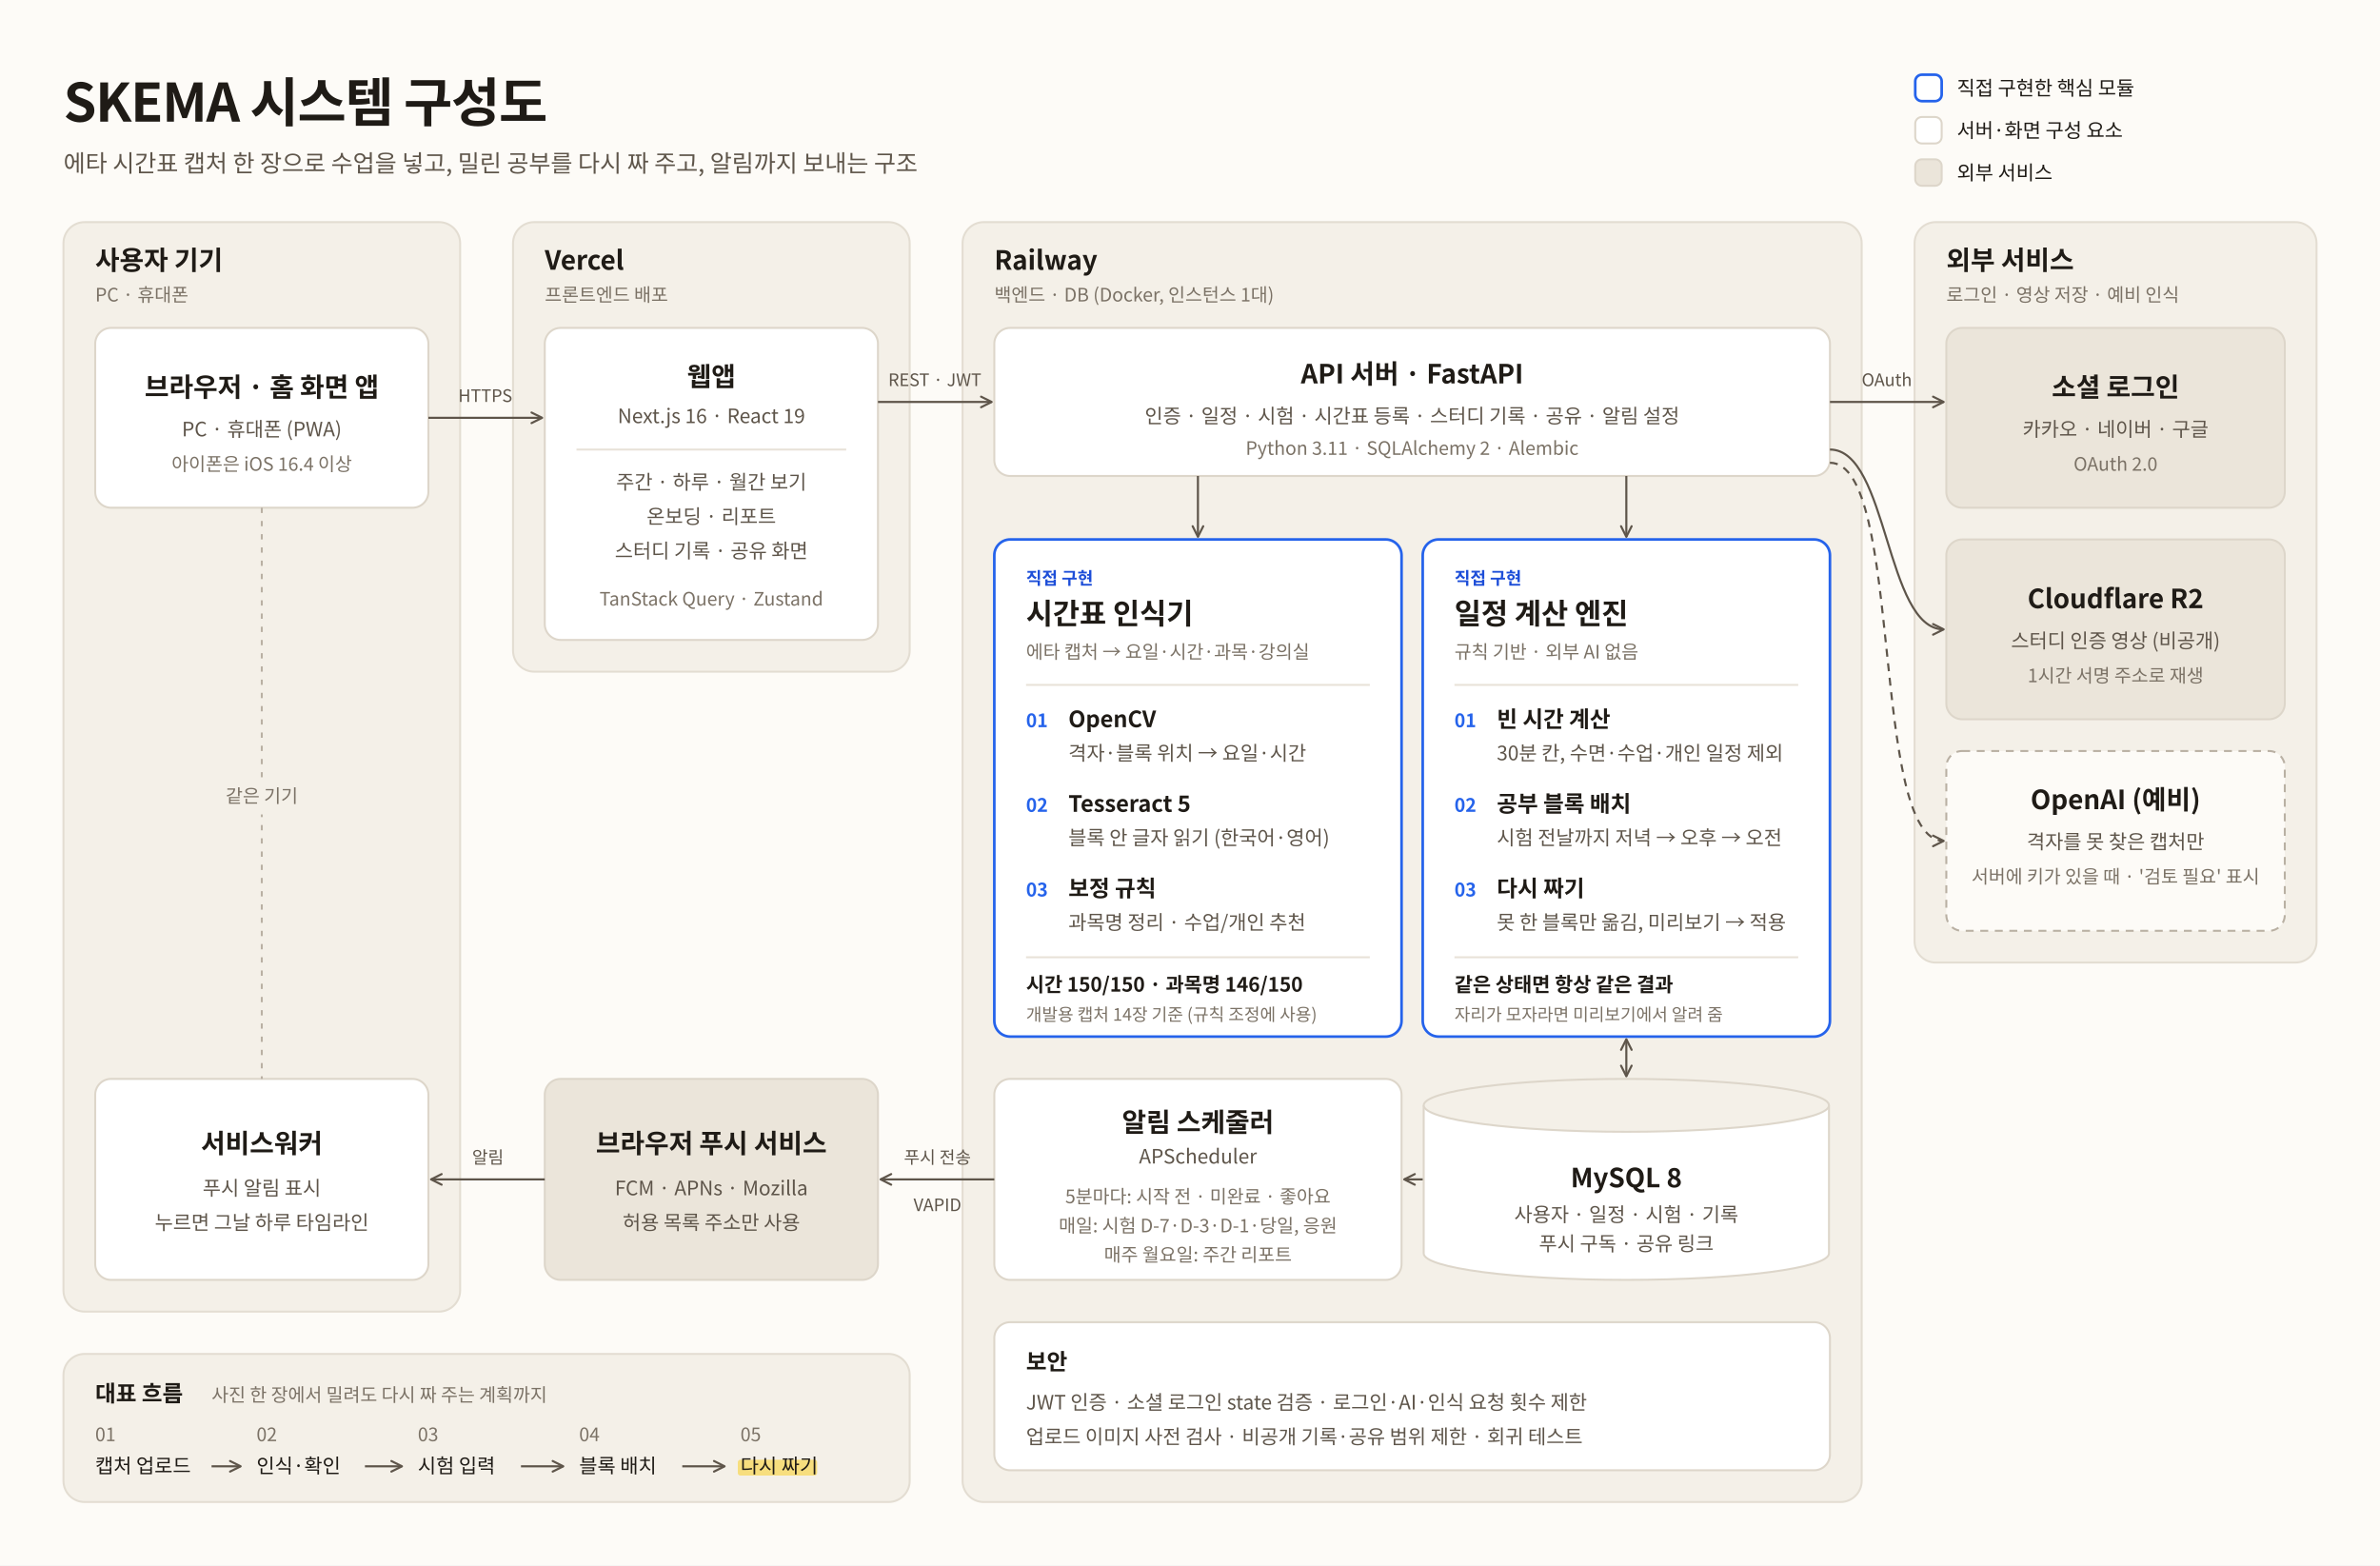
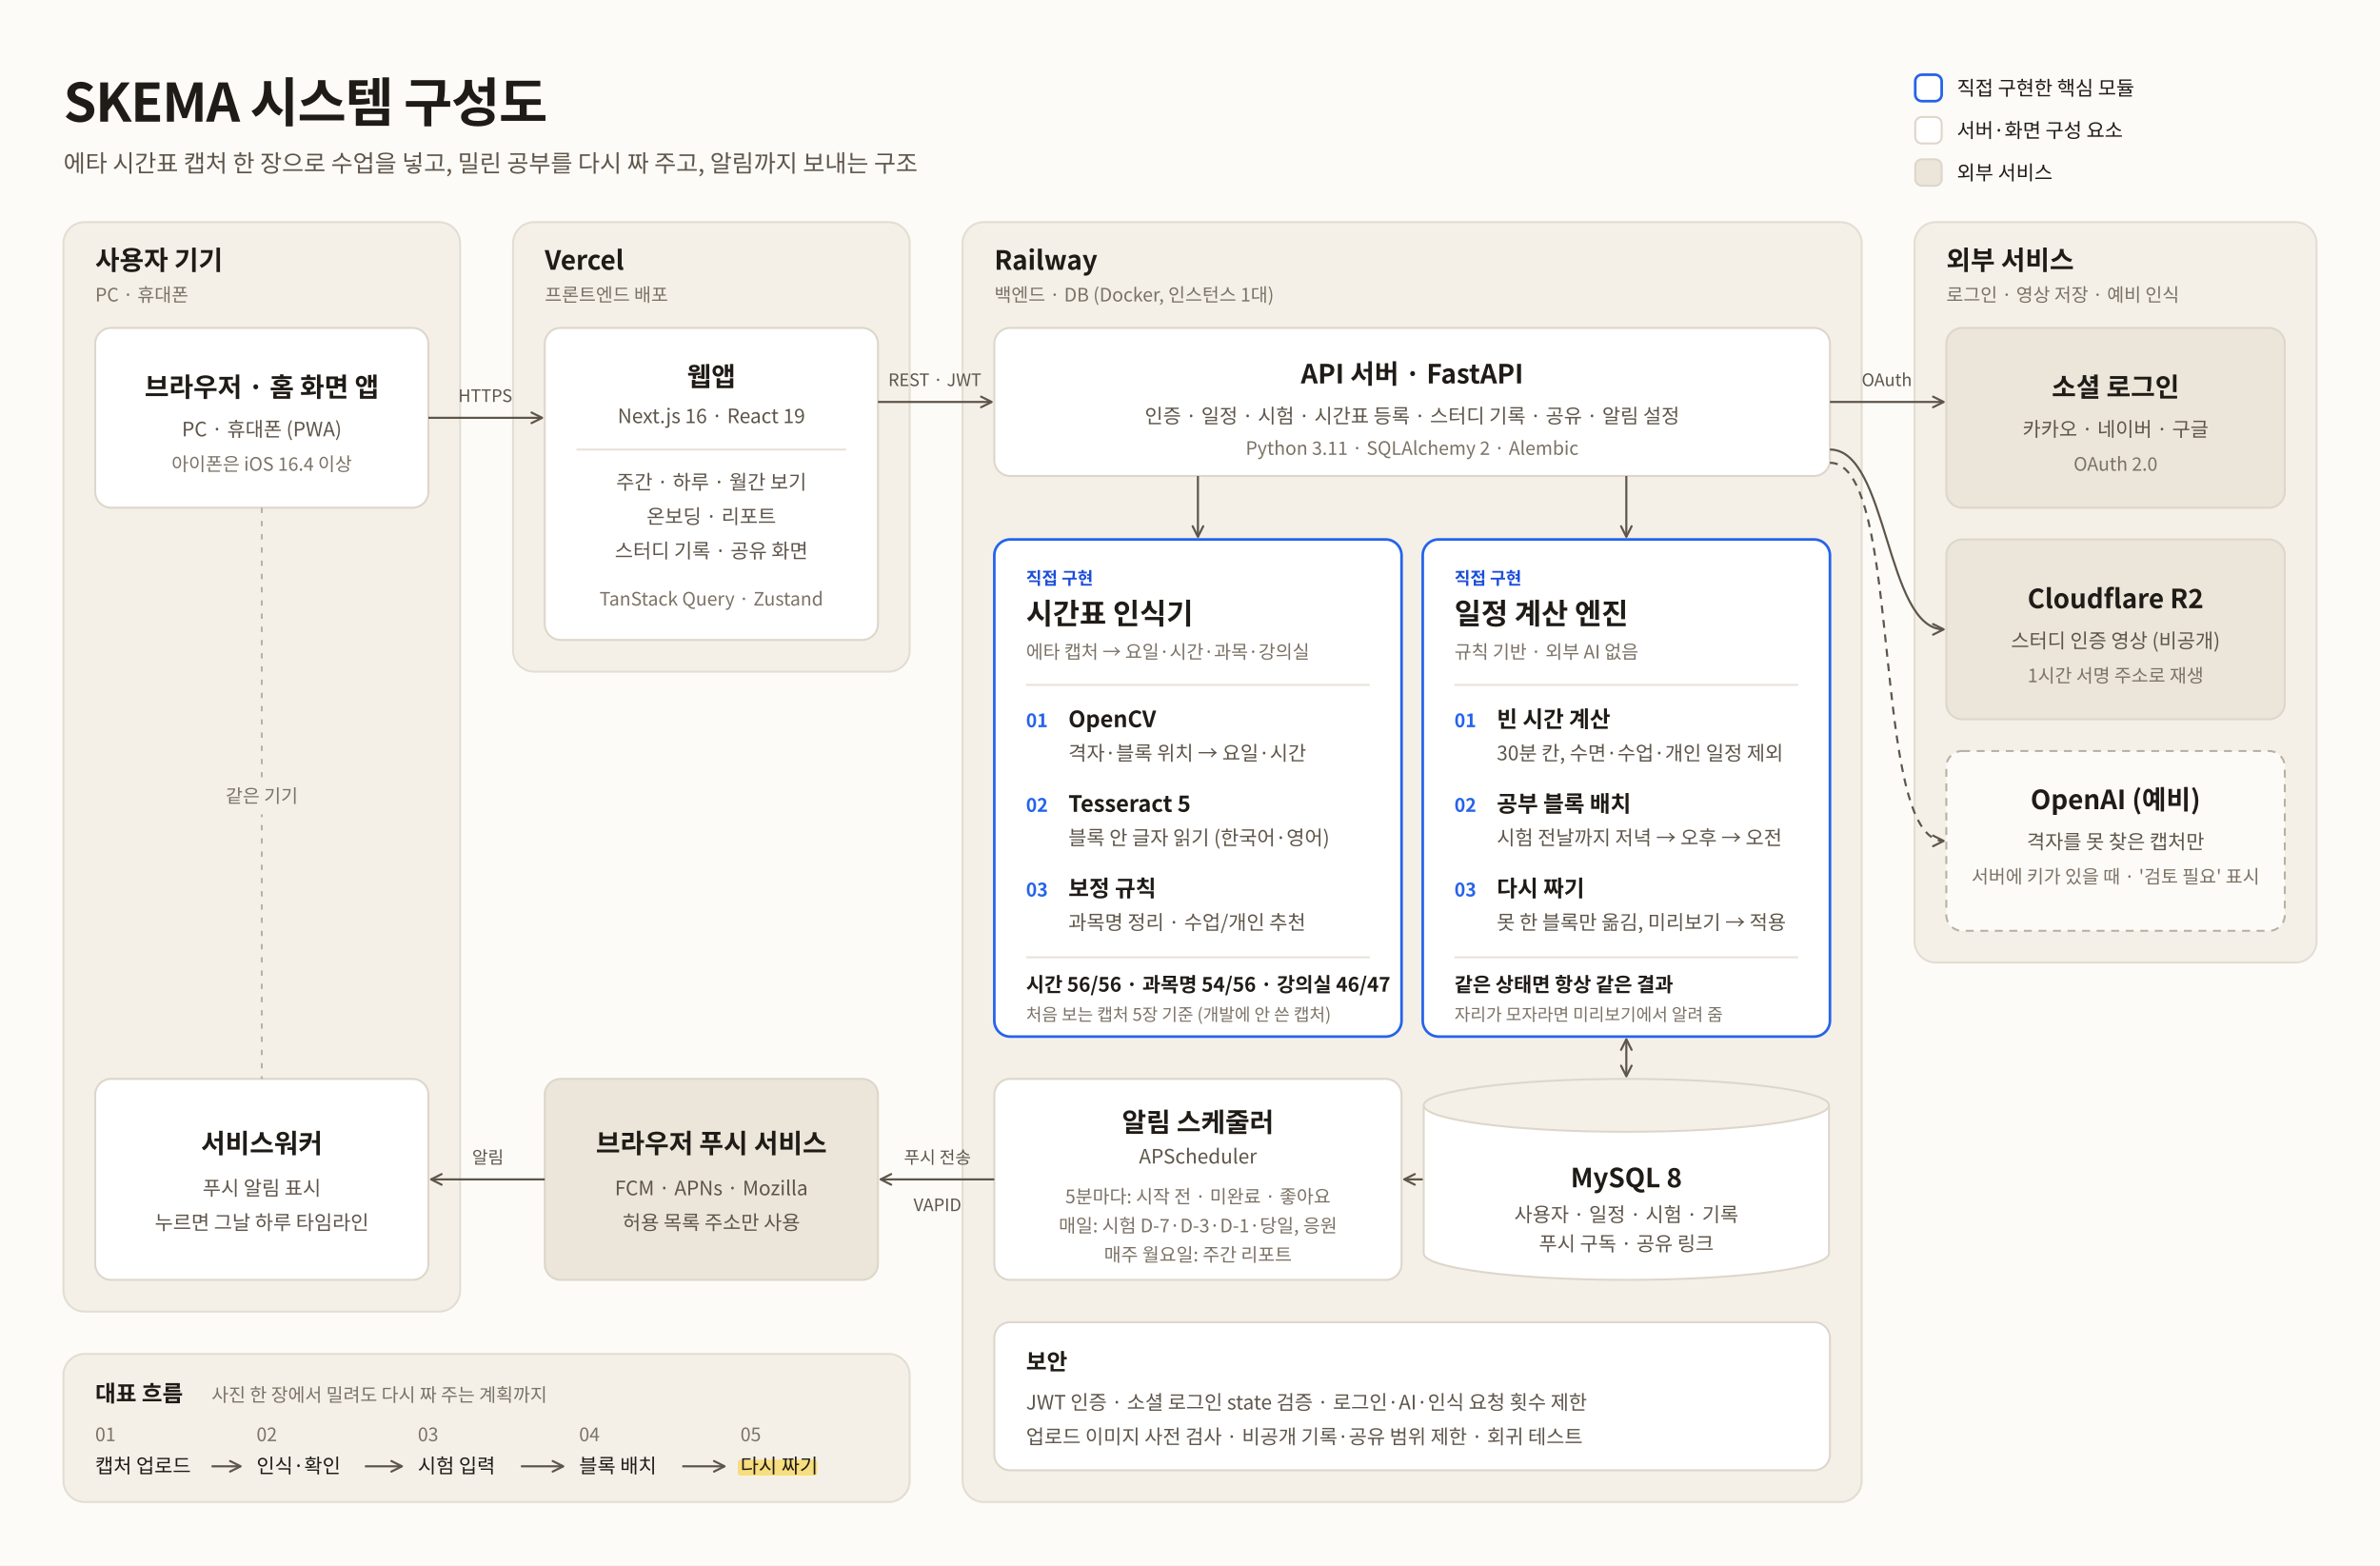
<svg xmlns="http://www.w3.org/2000/svg" viewBox="0 0 1800 1184" width="1800" height="1184" font-family="'Pretendard','Pretendard Variable','Apple SD Gothic Neo','Noto Sans KR','Noto Sans CJK KR','Malgun Gothic',sans-serif">
  <defs>
    <marker id="arr" viewBox="0 0 10 10" refX="9" refY="5" markerWidth="10" markerHeight="10" markerUnits="userSpaceOnUse" orient="auto-start-reverse">
      <path d="M1,1 L9,5 L1,9" fill="none" stroke="#5e554a" stroke-width="1.6" stroke-linecap="round" stroke-linejoin="round" />
    </marker>
    <style>
      text{font-variant-numeric:tabular-nums}
      .zone{fill:#f4f0e8;stroke:#e3ddd2;stroke-width:1.5}
      .zT{font-size:20px;font-weight:600;fill:#1f1b16}
      .zS{font-size:14px;fill:#7b7266}
      .box{fill:#ffffff;stroke:#ddd6ca;stroke-width:1.5}
      .ext{fill:#ebe5da;stroke:#ddd6ca;stroke-width:1.5}
      .core{fill:#ffffff;stroke:#2563eb;stroke-width:2}
      .t{font-size:20px;font-weight:600;fill:#1f1b16}
      .tL{font-size:22px;font-weight:600;fill:#1f1b16}
      .s{font-size:15px;fill:#5e554a}
      .m{font-size:14px;fill:#7b7266}
      .tag{font-size:13px;font-weight:600;fill:#1d4ed8}
      .n{font-size:14px;font-weight:600;fill:#2563eb}
      .st{font-size:17px;font-weight:600;fill:#1f1b16}
      .fact{font-size:15px;font-weight:600;fill:#1f1b16}
      .lbl{font-size:13px;font-weight:500;fill:#5e554a}
      .hair{stroke:#e8e2d8;stroke-width:1.5}
      .ln{stroke:#5e554a;stroke-width:1.6;fill:none}
    </style>
  </defs>
  <rect width="1800" height="1184" fill="#fdfbf7" />
  <text x="48" y="92" font-size="40" font-weight="600" fill="#1f1b16" letter-spacing="-0.8">SKEMA 시스템 구성도</text>
  <text x="48" y="130" font-size="18" fill="#5e554a">에타 시간표 캡처 한 장으로 수업을 넣고, 밀린 공부를 다시 짜 주고, 알림까지 보내는 구조</text>
  <g transform="translate(1448,56)">
    <rect x="0.5" y="0.5" width="20" height="20" rx="5" class="core" />
    <text x="32" y="16" font-size="15" fill="#1f1b16">직접 구현한 핵심 모듈</text>
    <rect x="0.5" y="32.5" width="20" height="20" rx="5" class="box" />
    <text x="32" y="48" font-size="15" fill="#1f1b16">서버·화면 구성 요소</text>
    <rect x="0.5" y="64.5" width="20" height="20" rx="5" class="ext" />
    <text x="32" y="80" font-size="15" fill="#1f1b16">외부 서비스</text>
  </g>
  <rect x="48" y="168" width="300" height="824" rx="16" class="zone" />
  <text x="72" y="204" class="zT">사용자 기기</text>
  <text x="72" y="228" class="zS">PC · 휴대폰</text>
  <rect x="388" y="168" width="300" height="340" rx="16" class="zone" />
  <text x="412" y="204" class="zT">Vercel</text>
  <text x="412" y="228" class="zS">프론트엔드 배포</text>
  <rect x="728" y="168" width="680" height="968" rx="16" class="zone" />
  <text x="752" y="204" class="zT">Railway</text>
  <text x="752" y="228" class="zS">백엔드 · DB (Docker, 인스턴스 1대)</text>
  <rect x="1448" y="168" width="304" height="560" rx="16" class="zone" />
  <text x="1472" y="204" class="zT">외부 서비스</text>
  <text x="1472" y="228" class="zS">로그인 · 영상 저장 · 예비 인식</text>
  <rect x="72" y="248" width="252" height="136" rx="12" class="box" />
  <text x="198" y="300" text-anchor="middle" class="t">브라우저 · 홈 화면 앱</text>
  <text x="198" y="330" text-anchor="middle" class="s">PC · 휴대폰 (PWA)</text>
  <text x="198" y="356" text-anchor="middle" class="m">아이폰은 iOS 16.4 이상</text>
  <rect x="72" y="816" width="252" height="152" rx="12" class="box" />
  <text x="198" y="872" text-anchor="middle" class="t">서비스워커</text>
  <text x="198" y="904" text-anchor="middle" class="s">푸시 알림 표시</text>
  <text x="198" y="930" text-anchor="middle" class="s">누르면 그날 하루 타임라인</text>
  <line x1="198" y1="384" x2="198" y2="816" stroke="#b9b0a3" stroke-width="1.5" stroke-dasharray="4 6" />
  <rect x="160" y="588" width="76" height="28" rx="6" fill="#f4f0e8" />
  <text x="198" y="607" text-anchor="middle" class="m">같은 기기</text>
  <rect x="412" y="248" width="252" height="236" rx="12" class="box" />
  <text x="538" y="292" text-anchor="middle" class="t">웹앱</text>
  <text x="538" y="320" text-anchor="middle" font-size="15" font-weight="500" fill="#5e554a">Next.js 16 · React 19</text>
  <line x1="436" y1="340" x2="640" y2="340" class="hair" />
  <text x="538" y="370" text-anchor="middle" class="s">주간 · 하루 · 월간 보기</text>
  <text x="538" y="396" text-anchor="middle" class="s">온보딩 · 리포트</text>
  <text x="538" y="422" text-anchor="middle" class="s">스터디 기록 · 공유 화면</text>
  <text x="538" y="458" text-anchor="middle" class="m">TanStack Query · Zustand</text>
  <rect x="412" y="816" width="252" height="152" rx="12" class="ext" />
  <text x="538" y="872" text-anchor="middle" class="t">브라우저 푸시 서비스</text>
  <text x="538" y="904" text-anchor="middle" class="s">FCM · APNs · Mozilla</text>
  <text x="538" y="930" text-anchor="middle" class="s">허용 목록 주소만 사용</text>
  <rect x="752" y="248" width="632" height="112" rx="12" class="box" />
  <text x="1068" y="290" text-anchor="middle" class="t">API 서버 · FastAPI</text>
  <text x="1068" y="320" text-anchor="middle" class="s">인증 · 일정 · 시험 · 시간표 등록 · 스터디 기록 · 공유 · 알림 설정</text>
  <text x="1068" y="344" text-anchor="middle" class="m">Python 3.11 · SQLAlchemy 2 · Alembic</text>
  <rect x="752" y="408" width="308" height="376" rx="12" class="core" />
  <text x="776" y="442" class="tag">직접 구현</text>
  <text x="776" y="472" class="tL">시간표 인식기</text>
  <text x="776" y="498" class="m">에타 캡처 → 요일·시간·과목·강의실</text>
  <line x1="776" y1="518" x2="1036" y2="518" class="hair" />
  <text x="776" y="550" class="n">01</text>
  <text x="808" y="550" class="st">OpenCV</text>
  <text x="808" y="575" class="s">격자·블록 위치 → 요일·시간</text>
  <text x="776" y="614" class="n">02</text>
  <text x="808" y="614" class="st">Tesseract 5</text>
  <text x="808" y="639" class="s">블록 안 글자 읽기 (한국어·영어)</text>
  <text x="776" y="678" class="n">03</text>
  <text x="808" y="678" class="st">보정 규칙</text>
  <text x="808" y="703" class="s">과목명 정리 · 수업/개인 추천</text>
  <line x1="776" y1="724" x2="1036" y2="724" class="hair" />
-   <text x="776" y="750" class="fact">시간 150/150 · 과목명 146/150</text>
-   <text x="776" y="772" font-size="13" fill="#7b7266">개발용 캡처 14장 기준 (규칙 조정에 사용)</text>
+   <text x="776" y="750" class="fact">시간 56/56 · 과목명 54/56 · 강의실 46/47</text>
+   <text x="776" y="772" font-size="13" fill="#7b7266">처음 보는 캡처 5장 기준 (개발에 안 쓴 캡처)</text>
  <rect x="1076" y="408" width="308" height="376" rx="12" class="core" />
  <text x="1100" y="442" class="tag">직접 구현</text>
  <text x="1100" y="472" class="tL">일정 계산 엔진</text>
  <text x="1100" y="498" class="m">규칙 기반 · 외부 AI 없음</text>
  <line x1="1100" y1="518" x2="1360" y2="518" class="hair" />
  <text x="1100" y="550" class="n">01</text>
  <text x="1132" y="550" class="st">빈 시간 계산</text>
  <text x="1132" y="575" class="s">30분 칸, 수면·수업·개인 일정 제외</text>
  <text x="1100" y="614" class="n">02</text>
  <text x="1132" y="614" class="st">공부 블록 배치</text>
  <text x="1132" y="639" class="s">시험 전날까지 저녁 → 오후 → 오전</text>
  <text x="1100" y="678" class="n">03</text>
  <text x="1132" y="678" class="st">다시 짜기</text>
  <text x="1132" y="703" class="s">못 한 블록만 옮김, 미리보기 → 적용</text>
  <line x1="1100" y1="724" x2="1360" y2="724" class="hair" />
  <text x="1100" y="750" class="fact">같은 상태면 항상 같은 결과</text>
  <text x="1100" y="772" font-size="13" fill="#7b7266">자리가 모자라면 미리보기에서 알려 줌</text>
  <rect x="752" y="816" width="308" height="152" rx="12" class="box" />
  <text x="906" y="856" text-anchor="middle" class="t">알림 스케줄러</text>
  <text x="906" y="880" text-anchor="middle" font-size="15" font-weight="500" fill="#5e554a">APScheduler</text>
  <text x="906" y="910" text-anchor="middle" class="m">5분마다: 시작 전 · 미완료 · 좋아요</text>
  <text x="906" y="932" text-anchor="middle" class="m">매일: 시험 D-7·D-3·D-1·당일, 응원</text>
  <text x="906" y="954" text-anchor="middle" class="m">매주 월요일: 주간 리포트</text>
  <g transform="translate(1076,816)">
    <path d="M0.75,20 V132 A153.25,20 0 0 0 307.25,132 V20" fill="#ffffff" stroke="#ddd6ca" stroke-width="1.5" />
    <ellipse cx="154" cy="20" rx="153.25" ry="20" fill="#f4f0e8" stroke="#ddd6ca" stroke-width="1.5" />
    <text x="154" y="82" text-anchor="middle" class="t">MySQL 8</text>
    <text x="154" y="108" text-anchor="middle" class="s">사용자 · 일정 · 시험 · 기록</text>
    <text x="154" y="130" text-anchor="middle" class="s">푸시 구독 · 공유 링크</text>
  </g>
  <rect x="752" y="1000" width="632" height="112" rx="12" class="box" />
  <text x="776" y="1036" font-size="17" font-weight="600" fill="#1f1b16">보안</text>
  <text x="776" y="1066" class="s">JWT 인증 · 소셜 로그인 state 검증 · 로그인·AI·인식 요청 횟수 제한</text>
  <text x="776" y="1092" class="s">업로드 이미지 사전 검사 · 비공개 기록·공유 범위 제한 · 회귀 테스트</text>
  <rect x="1472" y="248" width="256" height="136" rx="12" class="ext" />
  <text x="1600" y="300" text-anchor="middle" class="t">소셜 로그인</text>
  <text x="1600" y="330" text-anchor="middle" class="s">카카오 · 네이버 · 구글</text>
  <text x="1600" y="356" text-anchor="middle" class="m">OAuth 2.0</text>
  <rect x="1472" y="408" width="256" height="136" rx="12" class="ext" />
  <text x="1600" y="460" text-anchor="middle" class="t">Cloudflare R2</text>
  <text x="1600" y="490" text-anchor="middle" class="s">스터디 인증 영상 (비공개)</text>
  <text x="1600" y="516" text-anchor="middle" class="m">1시간 서명 주소로 재생</text>
  <rect x="1472" y="568" width="256" height="136" rx="12" fill="#fdfbf7" stroke="#b9b0a3" stroke-width="1.5" stroke-dasharray="6 5" />
  <text x="1600" y="612" text-anchor="middle" class="t">OpenAI (예비)</text>
  <text x="1600" y="642" text-anchor="middle" class="s">격자를 못 찾은 캡처만</text>
  <text x="1600" y="668" text-anchor="middle" class="m">서버에 키가 있을 때 · '검토 필요' 표시</text>
  <rect x="48" y="1024" width="640" height="112" rx="16" class="zone" />
  <text x="72" y="1060" font-size="17" font-weight="600" fill="#1f1b16">대표 흐름</text>
  <text x="160" y="1060" class="m">사진 한 장에서 밀려도 다시 짜 주는 계획까지</text>
  <g font-size="15" font-weight="500" fill="#1f1b16">
    <text x="72" y="1090" class="m">01</text>
    <text x="72" y="1114">캡처 업로드</text>
    <text x="194" y="1090" class="m">02</text>
    <text x="194" y="1114">인식·확인</text>
    <text x="316" y="1090" class="m">03</text>
    <text x="316" y="1114">시험 입력</text>
    <text x="438" y="1090" class="m">04</text>
    <text x="438" y="1114">블록 배치</text>
    <rect x="558" y="1104" width="60" height="12" rx="2" fill="#facc15" fill-opacity="0.5" />
    <text x="560" y="1090" class="m">05</text>
    <text x="560" y="1114">다시 짜기</text>
  </g>
  <g class="ln">
    <line x1="160" y1="1109" x2="182" y2="1109" marker-end="url(#arr)" />
    <line x1="276" y1="1109" x2="304" y2="1109" marker-end="url(#arr)" />
    <line x1="394" y1="1109" x2="426" y2="1109" marker-end="url(#arr)" />
    <line x1="516" y1="1109" x2="548" y2="1109" marker-end="url(#arr)" />
  </g>
  <g class="ln">
    <line x1="324" y1="316" x2="410" y2="316" marker-end="url(#arr)" />
    <line x1="664" y1="304" x2="750" y2="304" marker-end="url(#arr)" />
    <line x1="1384" y1="304" x2="1470" y2="304" marker-end="url(#arr)" />
    <path d="M1384,340 C1428,340 1426,476 1470,476" marker-end="url(#arr)" />
    <path d="M1384,350 C1440,350 1414,636 1470,636" stroke-dasharray="6 5" marker-end="url(#arr)" />
    <line x1="906" y1="360" x2="906" y2="406" marker-end="url(#arr)" />
    <line x1="1230" y1="360" x2="1230" y2="406" marker-end="url(#arr)" />
    <line x1="1230" y1="786" x2="1230" y2="814" marker-start="url(#arr)" marker-end="url(#arr)" />
    <line x1="1076" y1="892" x2="1062" y2="892" marker-end="url(#arr)" />
    <line x1="752" y1="892" x2="666" y2="892" marker-end="url(#arr)" />
    <line x1="412" y1="892" x2="326" y2="892" marker-end="url(#arr)" />
  </g>
  <g class="lbl" text-anchor="middle">
    <text x="367" y="304">HTTPS</text>
    <text x="707" y="292">REST · JWT</text>
    <text x="1427" y="292">OAuth</text>
    <text x="709" y="880">푸시 전송</text>
    <text x="709" y="916">VAPID</text>
    <text x="369" y="880">알림</text>
  </g>
</svg>
